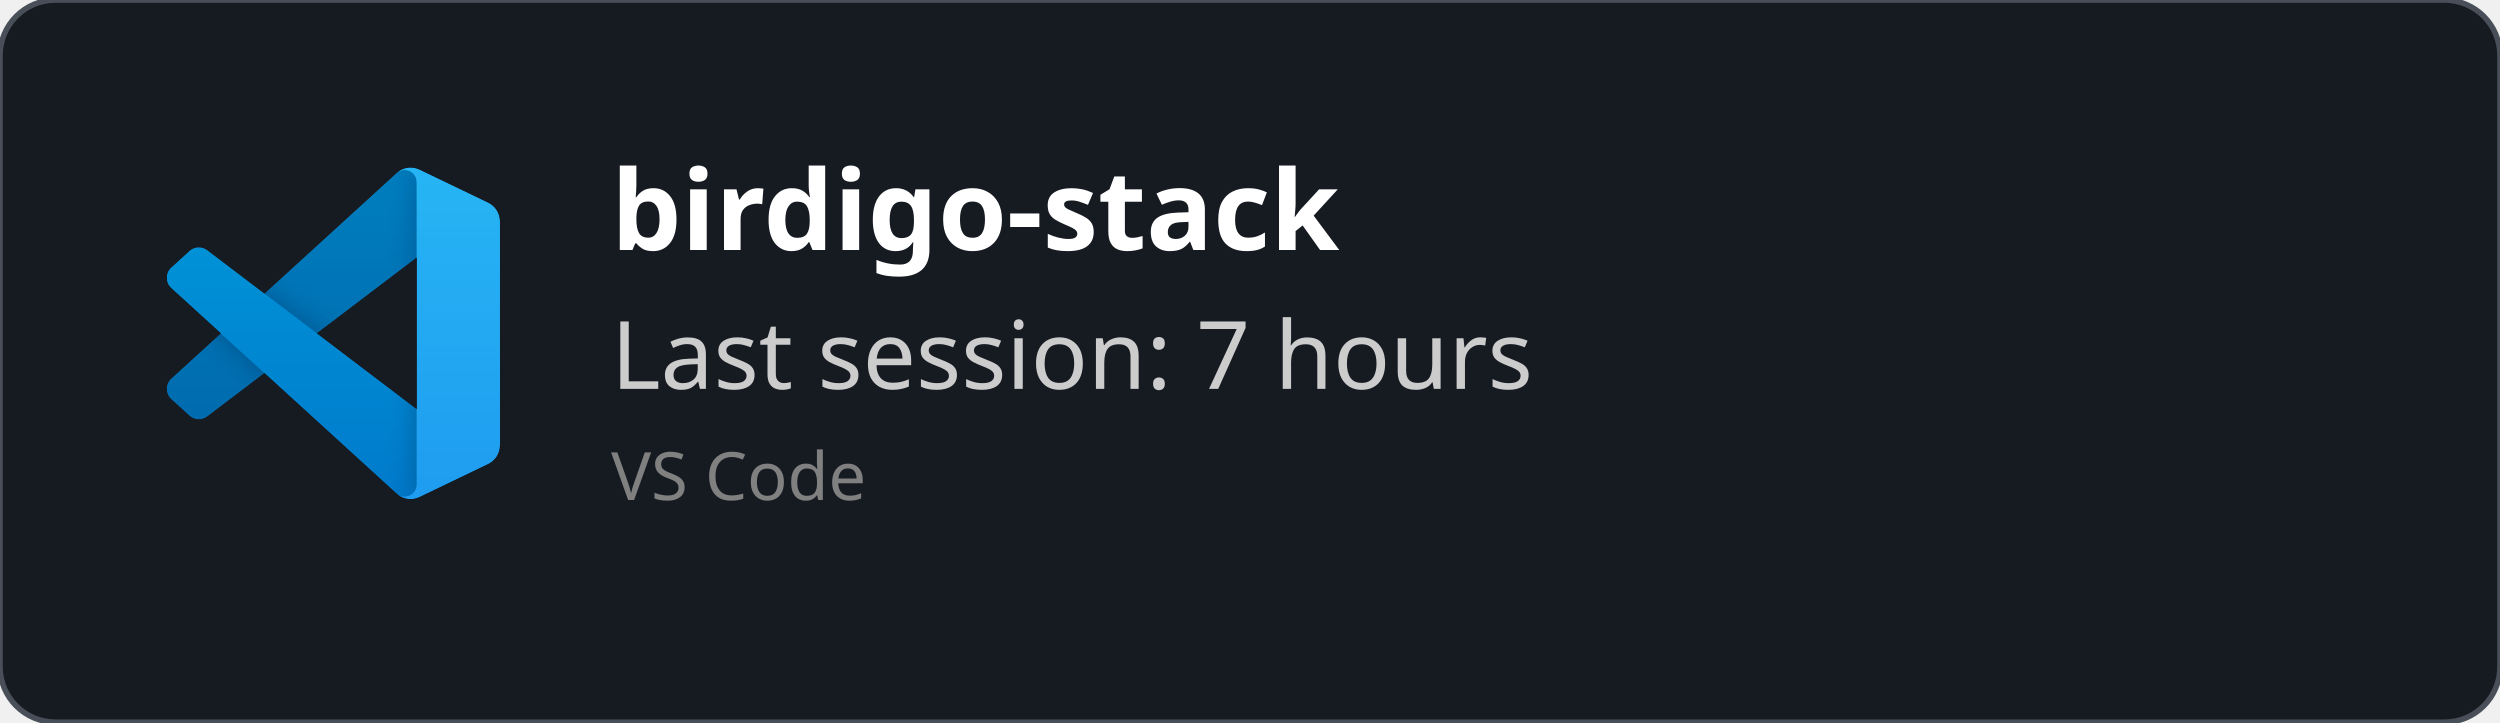
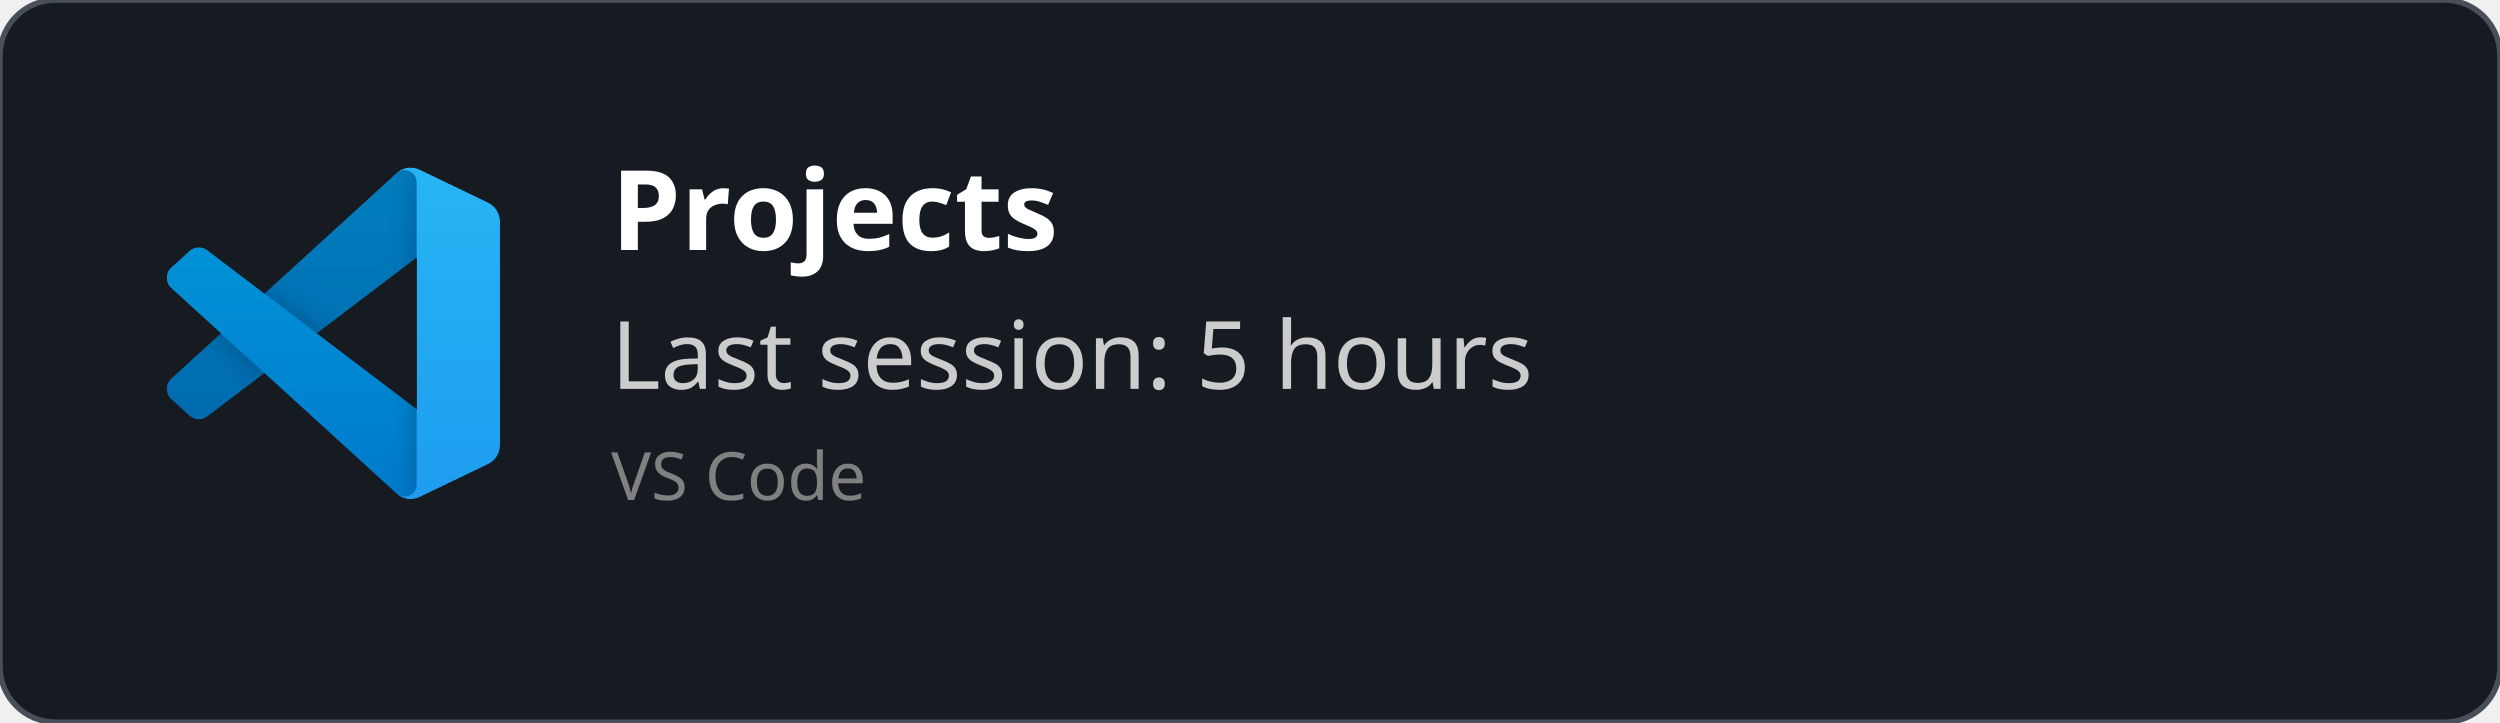
<svg xmlns="http://www.w3.org/2000/svg" width="450" height="130" viewBox="0 0 450 130" fill="none" role="img">
  <style>
    *{
        font-family: 'Segoe UI', Ubuntu, monospace
    }
    </style>
  <defs>
    <clipPath id="horizontalClip" x="20" y="20" width="500" height="200">
      <rect x="90" y="20" width="300" height="50" />
    </clipPath>
  </defs>
  <rect width="450" height="130" fill="rgba(22,27,34)" stroke="#484f58" stroke-width="1" fill-opacity="1" stroke-opacity="1" x="0" y="0" rx="10px" ry="10px">
    </rect>
  <svg width="60" height="60" x="30" y="30" viewBox="0 0 100 100" fill="none" id="vscode">
    <mask id="mask0" mask-type="alpha" maskUnits="userSpaceOnUse" x="0" y="0" width="100" height="100">
      <path fill-rule="evenodd" clip-rule="evenodd" d="M70.912 99.317C72.487 99.931 74.283 99.891 75.873 99.126L96.461 89.22C98.624 88.179 100 85.989 100 83.587V16.413C100 14.011 98.624 11.822 96.461 10.781L75.873 0.874C73.786 -0.13 71.345 0.116 69.513 1.447C69.252 1.637 69.003 1.849 68.769 2.083L29.355 38.041L12.187 25.01C10.589 23.797 8.354 23.896 6.869 25.246L1.363 30.255C-0.453 31.906 -0.455 34.763 1.359 36.417L16.247 50L1.359 63.583C-0.455 65.237 -0.453 68.094 1.363 69.745L6.869 74.754C8.354 76.104 10.589 76.204 12.187 74.99L29.355 61.959L68.769 97.917C69.392 98.541 70.125 99.01 70.912 99.317ZM75.015 27.299L45.109 50L75.015 72.701V27.299Z" fill="white" />
    </mask>
    <g mask="url(#mask0)">
      <path d="M96.461 10.796L75.857 0.876C73.472 -0.273 70.622 0.212 68.75 2.083L1.299 63.583C-0.516 65.237 -0.514 68.094 1.303 69.745L6.813 74.754C8.298 76.104 10.535 76.204 12.134 74.99L93.361 13.37C96.086 11.303 100 13.246 100 16.667V16.427C100 14.027 98.625 11.838 96.461 10.796Z" fill="#0065A9" />
      <g filter="url(#filter0_d)">
        <path d="M96.461 89.204L75.857 99.124C73.472 100.273 70.622 99.788 68.75 97.917L1.299 36.417C-0.516 34.763 -0.514 31.906 1.303 30.255L6.813 25.246C8.298 23.896 10.535 23.796 12.134 25.009L93.361 86.63C96.086 88.697 100 86.754 100 83.333V83.573C100 85.974 98.625 88.162 96.461 89.204Z" fill="#007ACC" />
      </g>
      <g filter="url(#filter1_d)">
        <path d="M75.858 99.126C73.472 100.274 70.622 99.788 68.75 97.917C71.056 100.223 75 98.59 75 95.328V4.672C75 1.41 71.056 -0.223 68.75 2.083C70.622 0.211 73.472 -0.274 75.858 0.874L96.459 10.781C98.623 11.822 100 14.011 100 16.413V83.587C100 85.989 98.623 88.179 96.459 89.22L75.858 99.126Z" fill="#1F9CF0" />
      </g>
      <g style="mix-blend-mode:overlay" opacity="0.25">
        <path fill-rule="evenodd" clip-rule="evenodd" d="M70.851 99.317C72.426 99.931 74.222 99.891 75.812 99.126L96.4 89.22C98.563 88.179 99.939 85.989 99.939 83.587V16.413C99.939 14.011 98.564 11.822 96.4 10.781L75.812 0.874C73.725 -0.13 71.284 0.116 69.453 1.447C69.191 1.637 68.942 1.849 68.708 2.083L29.294 38.041L12.126 25.01C10.528 23.796 8.293 23.896 6.809 25.246L1.302 30.255C-0.513 31.906 -0.515 34.763 1.298 36.417L16.186 50L1.298 63.583C-0.515 65.237 -0.513 68.094 1.302 69.745L6.809 74.754C8.293 76.104 10.528 76.204 12.126 74.99L29.294 61.959L68.708 97.917C69.332 98.54 70.064 99.01 70.851 99.317ZM74.954 27.299L45.048 50L74.954 72.701V27.299Z" fill="url(#paint0_linear)" />
      </g>
    </g>
    <defs>
      <filter id="filter0_d" x="-8.394" y="15.829" width="116.727" height="92.246" filterUnits="userSpaceOnUse" color-interpolation-filters="sRGB">
        <feFlood flood-opacity="0" result="BackgroundImageFix" />
        <feColorMatrix in="SourceAlpha" type="matrix" values="0 0 0 0 0 0 0 0 0 0 0 0 0 0 0 0 0 0 127 0" />
        <feOffset />
        <feGaussianBlur stdDeviation="4.167" />
        <feColorMatrix type="matrix" values="0 0 0 0 0 0 0 0 0 0 0 0 0 0 0 0 0 0 0.25 0" />
        <feBlend mode="overlay" in2="BackgroundImageFix" result="effect1_dropShadow" />
        <feBlend mode="normal" in="SourceGraphic" in2="effect1_dropShadow" result="shape" />
      </filter>
      <filter id="filter1_d" x="60.417" y="-8.076" width="47.917" height="116.151" filterUnits="userSpaceOnUse" color-interpolation-filters="sRGB">
        <feFlood flood-opacity="0" result="BackgroundImageFix" />
        <feColorMatrix in="SourceAlpha" type="matrix" values="0 0 0 0 0 0 0 0 0 0 0 0 0 0 0 0 0 0 127 0" />
        <feOffset />
        <feGaussianBlur stdDeviation="4.167" />
        <feColorMatrix type="matrix" values="0 0 0 0 0 0 0 0 0 0 0 0 0 0 0 0 0 0 0.25 0" />
        <feBlend mode="overlay" in2="BackgroundImageFix" result="effect1_dropShadow" />
        <feBlend mode="normal" in="SourceGraphic" in2="effect1_dropShadow" result="shape" />
      </filter>
      <linearGradient id="paint0_linear" x1="49.939" y1="0.258" x2="49.939" y2="99.742" gradientUnits="userSpaceOnUse">
        <stop stop-color="white" />
        <stop offset="1" stop-color="white" stop-opacity="0" />
      </linearGradient>
    </defs>
  </svg>
  <text x="110" y="45" font-size="20" clip-path="url(#horizontalClip)" font-weight="bold" font-family="Ubuntu" fill="white">
-     birdigo-stack
+     Projects
    </text>
  <text x="110" y="70" font-size="17px" font-family="Ubuntu" fill="#ccc">
-     Last session: 7 hours
+     Last session: 5 hours
    </text>
  <text x="110" y="90" font-size="12px" font-family="Ubuntu" fill="grey">
    VS Code
    </text>
</svg>
